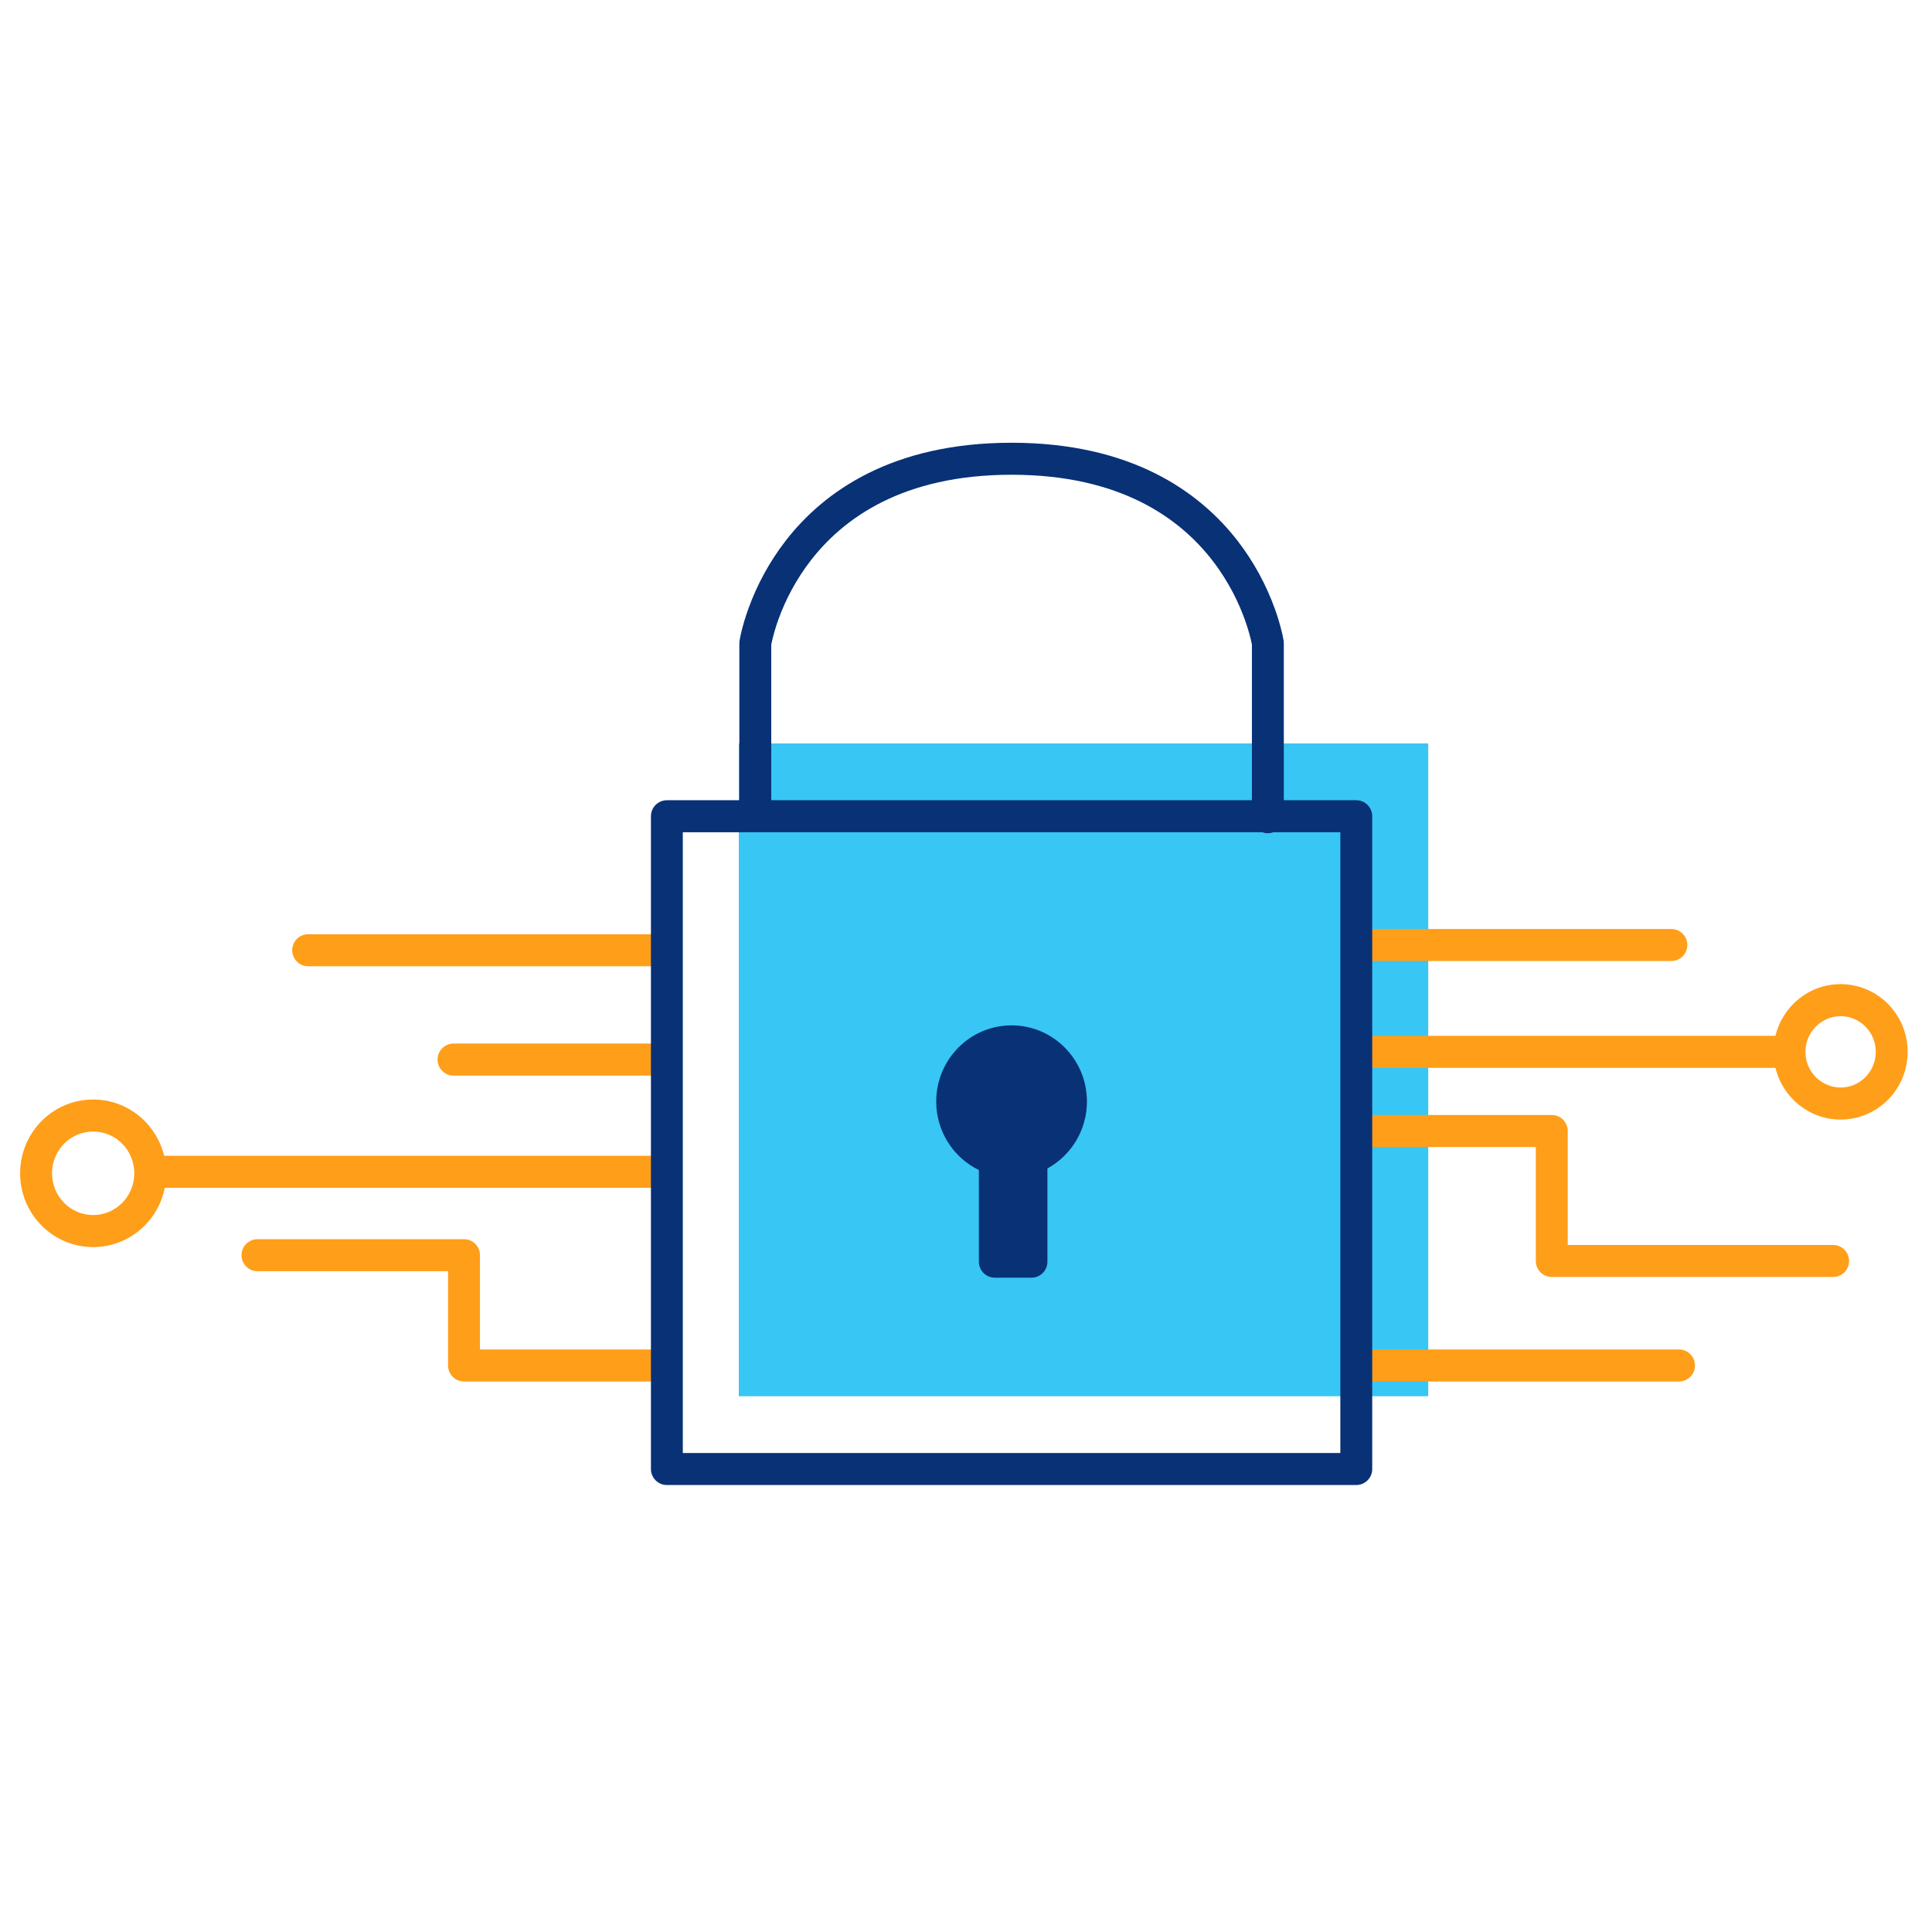
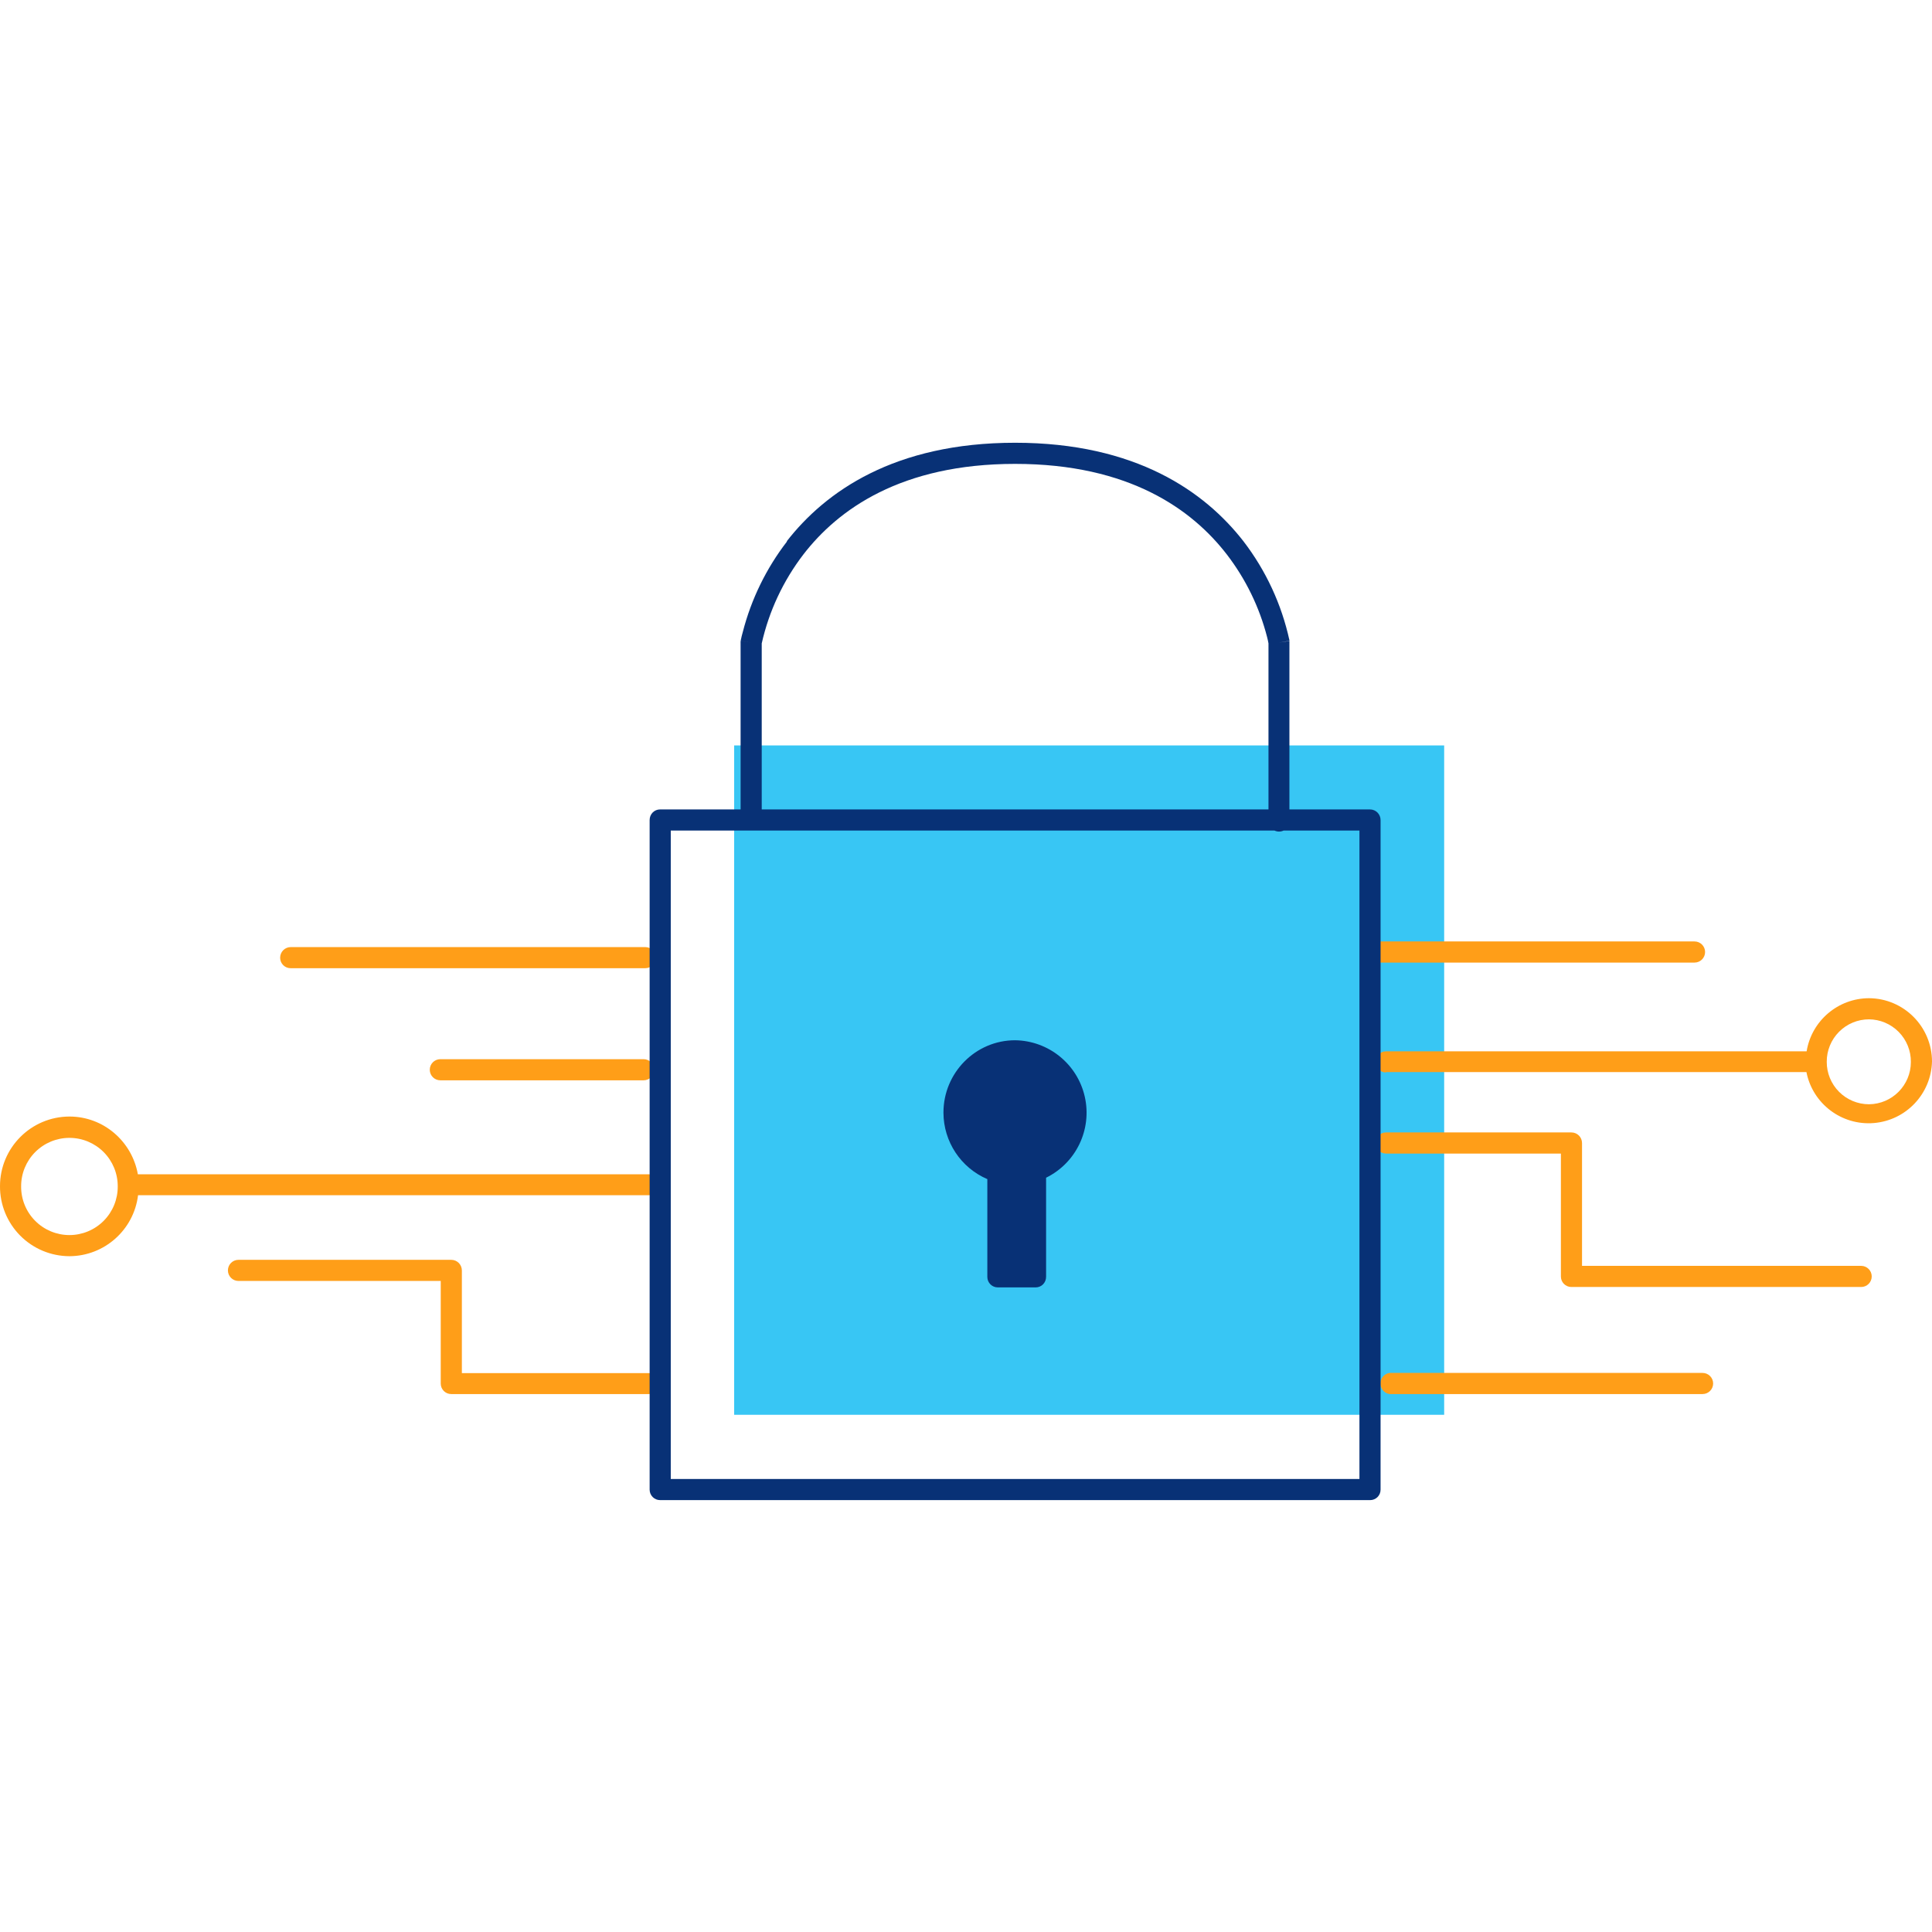
<svg xmlns="http://www.w3.org/2000/svg" id="icon-platform-connected-security" viewBox="0 0 96 96">
-   <path d="M36.711 36.941h34.256v32.437H36.711V36.941Z" class="-path--shadow" fill="#38C6F4" />
-   <path fill-rule="evenodd" d="M67.094 46.957c0-.44.355-.796.793-.796H83.05c.438 0 .793.357.793.796 0 .44-.355.795-.793.795H67.886a.794.794 0 0 1-.792-.795ZM8.188 59.021c-.331 1.676-1.794 2.946-3.559 2.946C2.619 61.967 1 60.32 1 58.3s1.619-3.666 3.629-3.666c1.711 0 3.14 1.194 3.526 2.795h24.447c.438 0 .793.356.793.796 0 .44-.355.795-.793.795H8.188Zm4.605 2.554a.794.794 0 0 0-.792.795c0 .44.355.796.793.796h9.47v4.684c0 .44.355.796.793.796h9.545a.794.794 0 0 0 .793-.796.794.794 0 0 0-.793-.795H23.85V62.37a.794.794 0 0 0-.792-.795H12.794Zm55.547 5.48a.794.794 0 0 0-.792.796c0 .439.355.795.792.795h15.09a.794.794 0 0 0 .793-.795.794.794 0 0 0-.793-.796H68.34Zm23.12-16.562a1.76 1.76 0 0 0-1.747 1.773 1.76 1.76 0 0 0 1.747 1.773c.958 0 1.746-.788 1.746-1.773 0-.985-.788-1.773-1.746-1.773ZM68.164 53.06h20.058c.354 1.471 1.665 2.57 3.238 2.57 1.845 0 3.33-1.513 3.33-3.365 0-1.852-1.485-3.364-3.33-3.364-1.573 0-2.884 1.098-3.238 2.568H68.164a.794.794 0 0 0-.792.796c0 .44.355.795.792.795Zm-65.58 5.24c0-1.152.922-2.075 2.045-2.075 1.123 0 2.044.923 2.044 2.075 0 1.152-.92 2.075-2.044 2.075-1.123 0-2.044-.923-2.044-2.075ZM14.52 47.217c0-.44.354-.795.792-.795h17.107c.438 0 .793.356.793.795 0 .44-.355.796-.793.796H15.312a.794.794 0 0 1-.792-.796Zm8.015 4.637a.794.794 0 0 0-.792.795c0 .44.355.796.792.796h9.803a.794.794 0 0 0 .793-.796.794.794 0 0 0-.793-.795h-9.803Zm45.63 3.549a.794.794 0 0 0-.793.795c0 .44.355.795.792.795h8.15v5.665c0 .44.355.795.793.795h13.98a.794.794 0 0 0 .792-.795.794.794 0 0 0-.792-.796H77.9v-5.664a.794.794 0 0 0-.792-.795h-8.943Z" class="-path--secondary" fill="#FF9E18" />
-   <path fill-rule="evenodd" d="M50.265 22c-5.917 0-9.33 2.41-11.243 4.892a12.42 12.42 0 0 0-1.84 3.367c-.166.46-.273.846-.339 1.121a7.533 7.533 0 0 0-.089.419l-.004.027-.002.01v.004l.783.121-.783-.12a.8.8 0 0 0-.01.12v7.802h-3.6a.794.794 0 0 0-.793.795v32.437c0 .44.355.795.792.795h34.256a.794.794 0 0 0 .792-.795V40.558a.794.794 0 0 0-.792-.795h-3.601V31.96a.8.8 0 0 0-.01-.12l-.783.12.783-.121v-.005l-.002-.009-.004-.027a5.476 5.476 0 0 0-.089-.419 10.932 10.932 0 0 0-.338-1.12 12.42 12.42 0 0 0-1.84-3.369C59.594 24.41 56.181 22 50.264 22Zm12.462 19.354a.79.79 0 0 0 .544 0h3.33V72.2H33.928V41.353h28.798Zm-.52-1.591V32.03l-.004-.02a5.833 5.833 0 0 0-.056-.256 9.315 9.315 0 0 0-.29-.956c-.287-.8-.78-1.868-1.602-2.934-1.62-2.1-4.574-4.274-9.99-4.274s-8.37 2.173-9.99 4.274a10.828 10.828 0 0 0-1.603 2.934 9.315 9.315 0 0 0-.345 1.212l-.004.02v7.732h23.884Zm-8.198 14.969a3.79 3.79 0 0 1-1.963 3.328v4.632c0 .44-.355.796-.793.796h-1.82a.794.794 0 0 1-.793-.796v-4.551a3.788 3.788 0 0 1-2.12-3.409c0-2.083 1.671-3.782 3.745-3.782s3.744 1.699 3.744 3.782Z" class="-path--primary" fill="#083176" />
+   <path class="-path--shadow" fill="#38C6F4" d="M36.48 37.04h35.28V70.3H36.48V37.04Z" />
+   <path class="-path--secondary" fill="#FF9E18" d="M68.06 47.3c0-.28.24-.52.53-.52H84.2a.52.52 0 0 1 0 1.05H68.6a.52.52 0 0 1-.53-.52ZM6.86 59.39a3.45 3.45 0 0 1-3.41 3.03A3.46 3.46 0 0 1 0 58.94a3.46 3.46 0 0 1 3.45-3.46c1.7 0 3.11 1.24 3.4 2.87H32.24a.52.52 0 0 1 0 1.04H6.86Zm-5.81-.44a2.4 2.4 0 0 0 2.4 2.42 2.4 2.4 0 0 0 2.4-2.42 2.4 2.4 0 0 0-2.4-2.41 2.4 2.4 0 0 0-2.4 2.41Zm10.8 3.65h10.57c.3 0 .53.24.53.53v5.1h9.3a.52.52 0 1 1 0 1.04h-9.83a.52.52 0 0 1-.52-.52v-5.1H11.85a.52.52 0 0 1 0-1.05Zm57.2 5.62H84.6a.52.52 0 1 1 0 1.05H69.05a.53.53 0 0 1 0-1.05Zm-.18-14.93a.52.52 0 1 1 0-1.05h20.9a3.15 3.15 0 0 1 3.1-2.64A3.15 3.15 0 0 1 96 52.75a3.15 3.15 0 0 1-6.24.52H68.87Zm24-2.64a2.1 2.1 0 0 0-2.1 2.11 2.1 2.1 0 0 0 2.1 2.11 2.1 2.1 0 0 0 2.08-2.1 2.1 2.1 0 0 0-2.09-2.12Zm-78.95-3.06c0-.3.24-.53.53-.53h17.61a.52.52 0 1 1 0 1.05H14.45a.52.52 0 0 1-.53-.52Zm7.97 5.04h10.09a.52.52 0 1 1 0 1.05h-10.1a.52.52 0 1 1 0-1.05Zm46.98 3.64h9.21c.3 0 .53.24.53.53v6.1h13.87a.52.52 0 0 1 0 1.05h-14.4a.52.52 0 0 1-.52-.53v-6.1h-8.69a.52.52 0 0 1 0-1.05Z" />
+   <path class="-path--primary" fill="#083176" d="M46.88 55.28c0-1.97 1.59-3.59 3.56-3.59a3.6 3.6 0 0 1 1.54 6.83v4.92c0 .3-.23.53-.52.53h-1.88a.52.52 0 0 1-.52-.52v-4.86a3.6 3.6 0 0 1-2.18-3.3ZM39.09 26.9c1.92-2.47 5.35-4.9 11.35-4.9s9.43 2.43 11.35 4.9a12.43 12.43 0 0 1 2.28 4.91v.03l-.52.09.52-.08v8.37h4c.3 0 .53.24.53.53v33.27c0 .29-.23.52-.52.52H32.8a.52.52 0 0 1-.52-.52V40.75c0-.3.23-.53.52-.53h4V31.85l.53.08-.52-.08v-.04a4.74 4.74 0 0 1 .1-.41 12.43 12.43 0 0 1 2.2-4.5Zm24.46 14.42a.52.52 0 0 1-.22-.05h-30v32.22h34.22V41.27h-3.77a.52.52 0 0 1-.23.05Zm-.52-9.35a3.98 3.98 0 0 0-.07-.32 11.39 11.39 0 0 0-2-4.1c-1.72-2.23-4.85-4.5-10.52-4.5s-8.8 2.27-10.52 4.5a11.39 11.39 0 0 0-2.07 4.42v8.25h25.18v-8.25Z" />
</svg>
